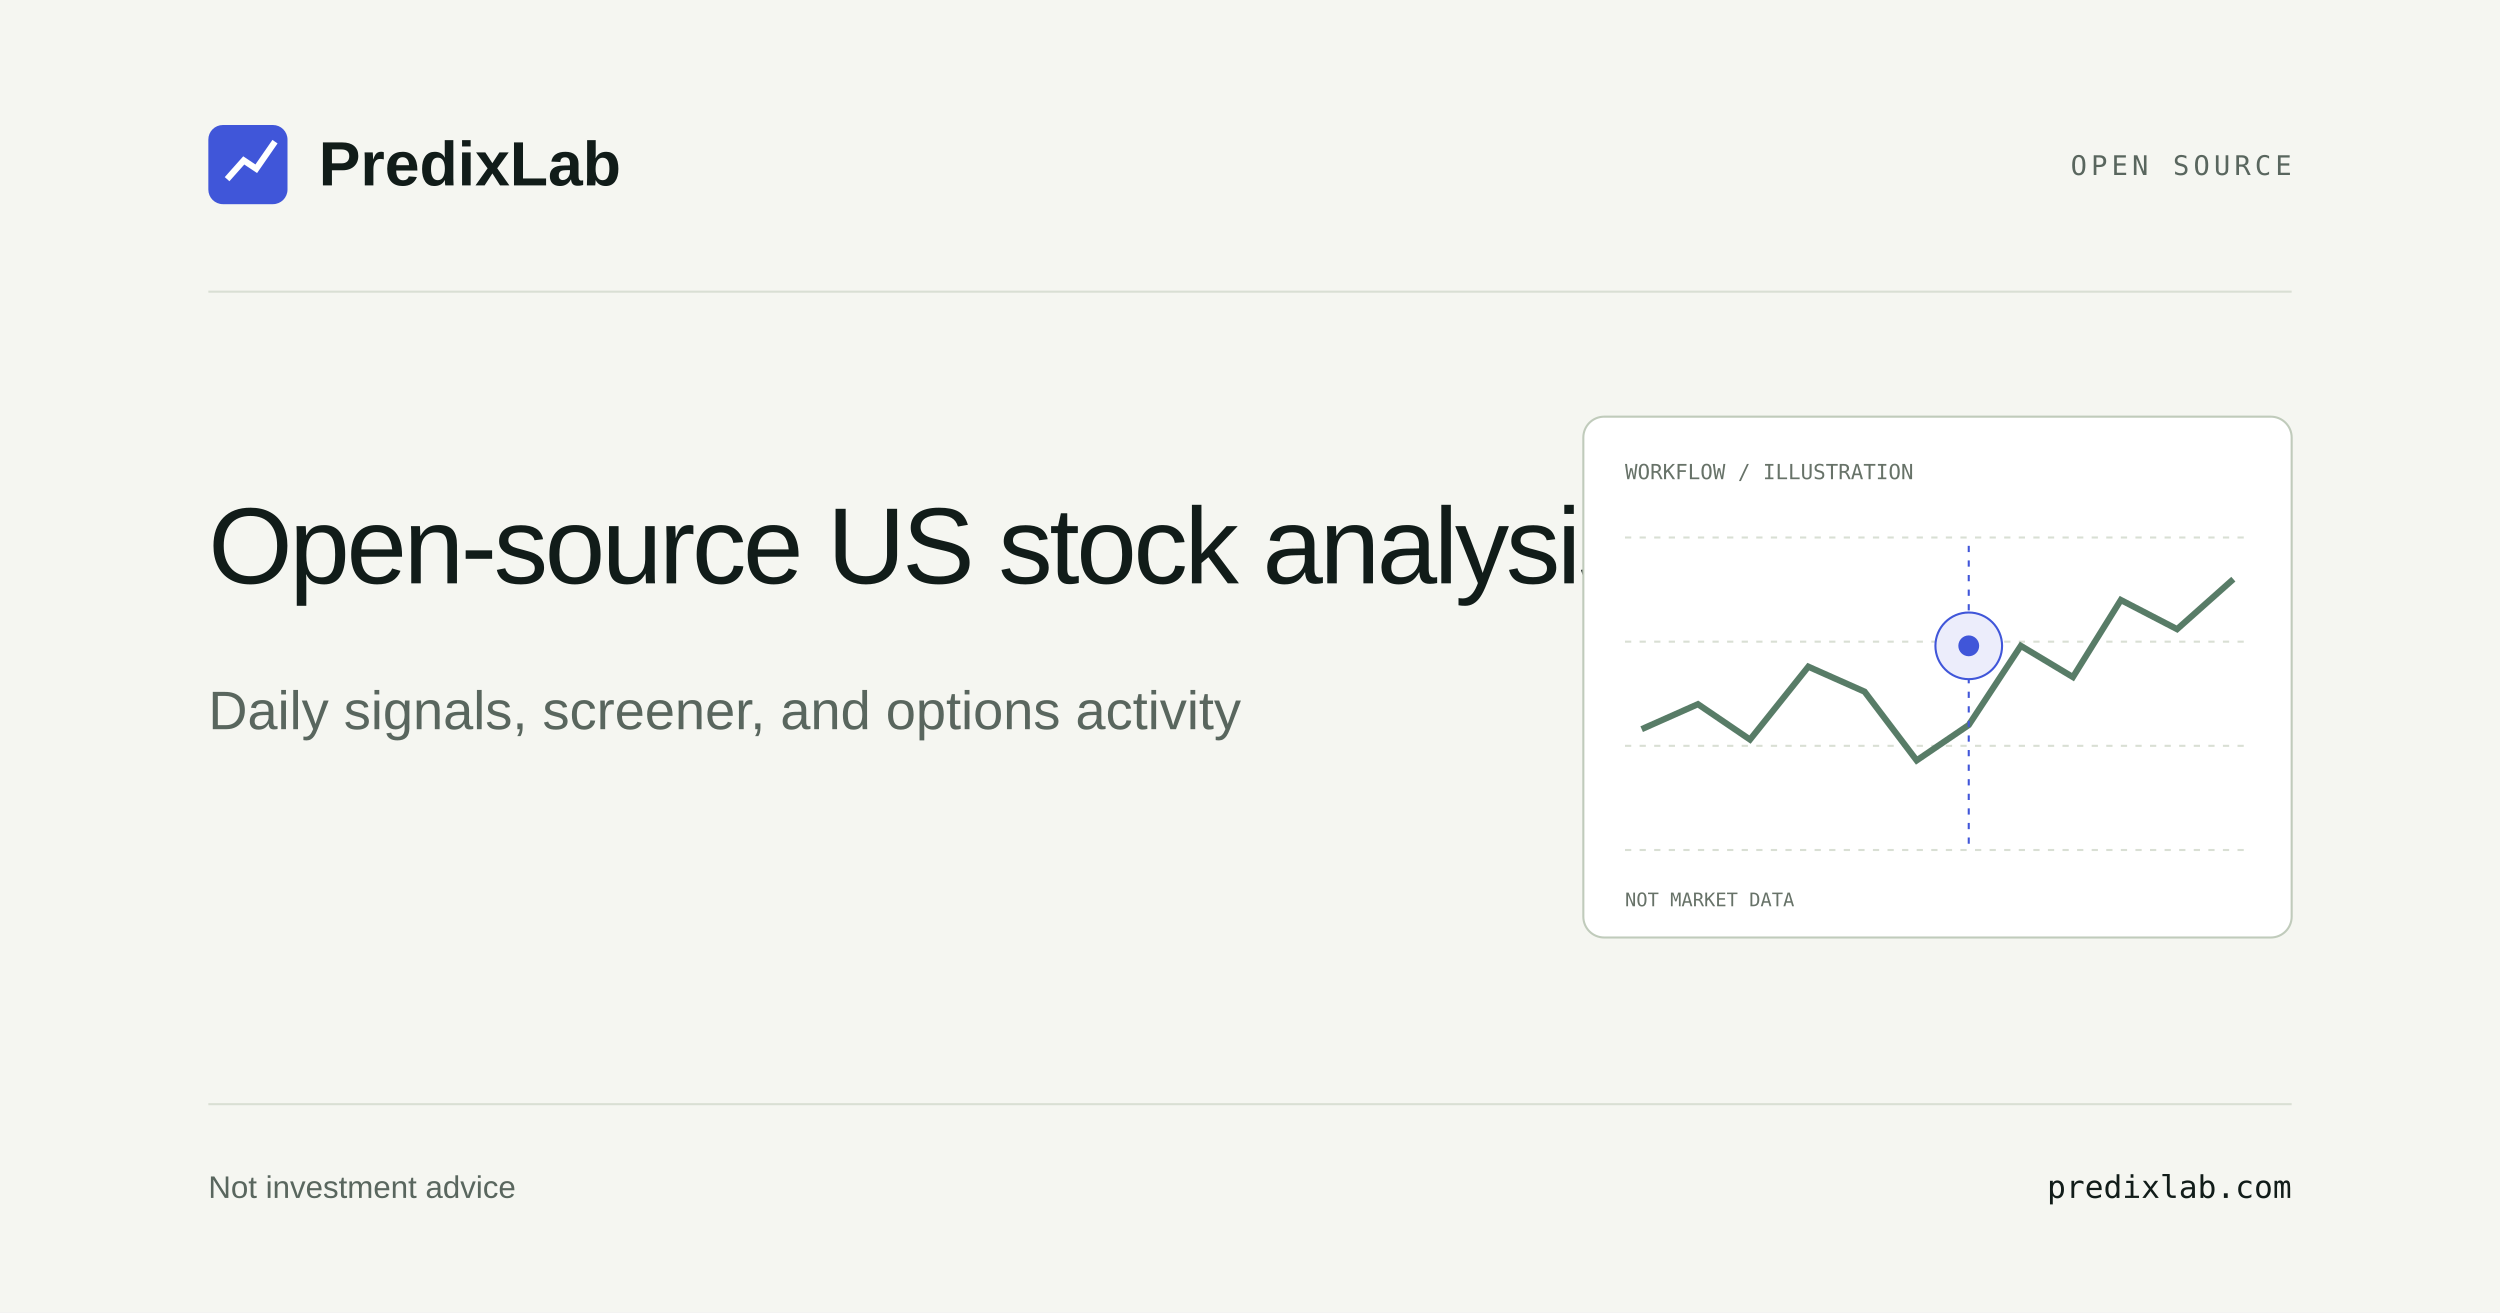
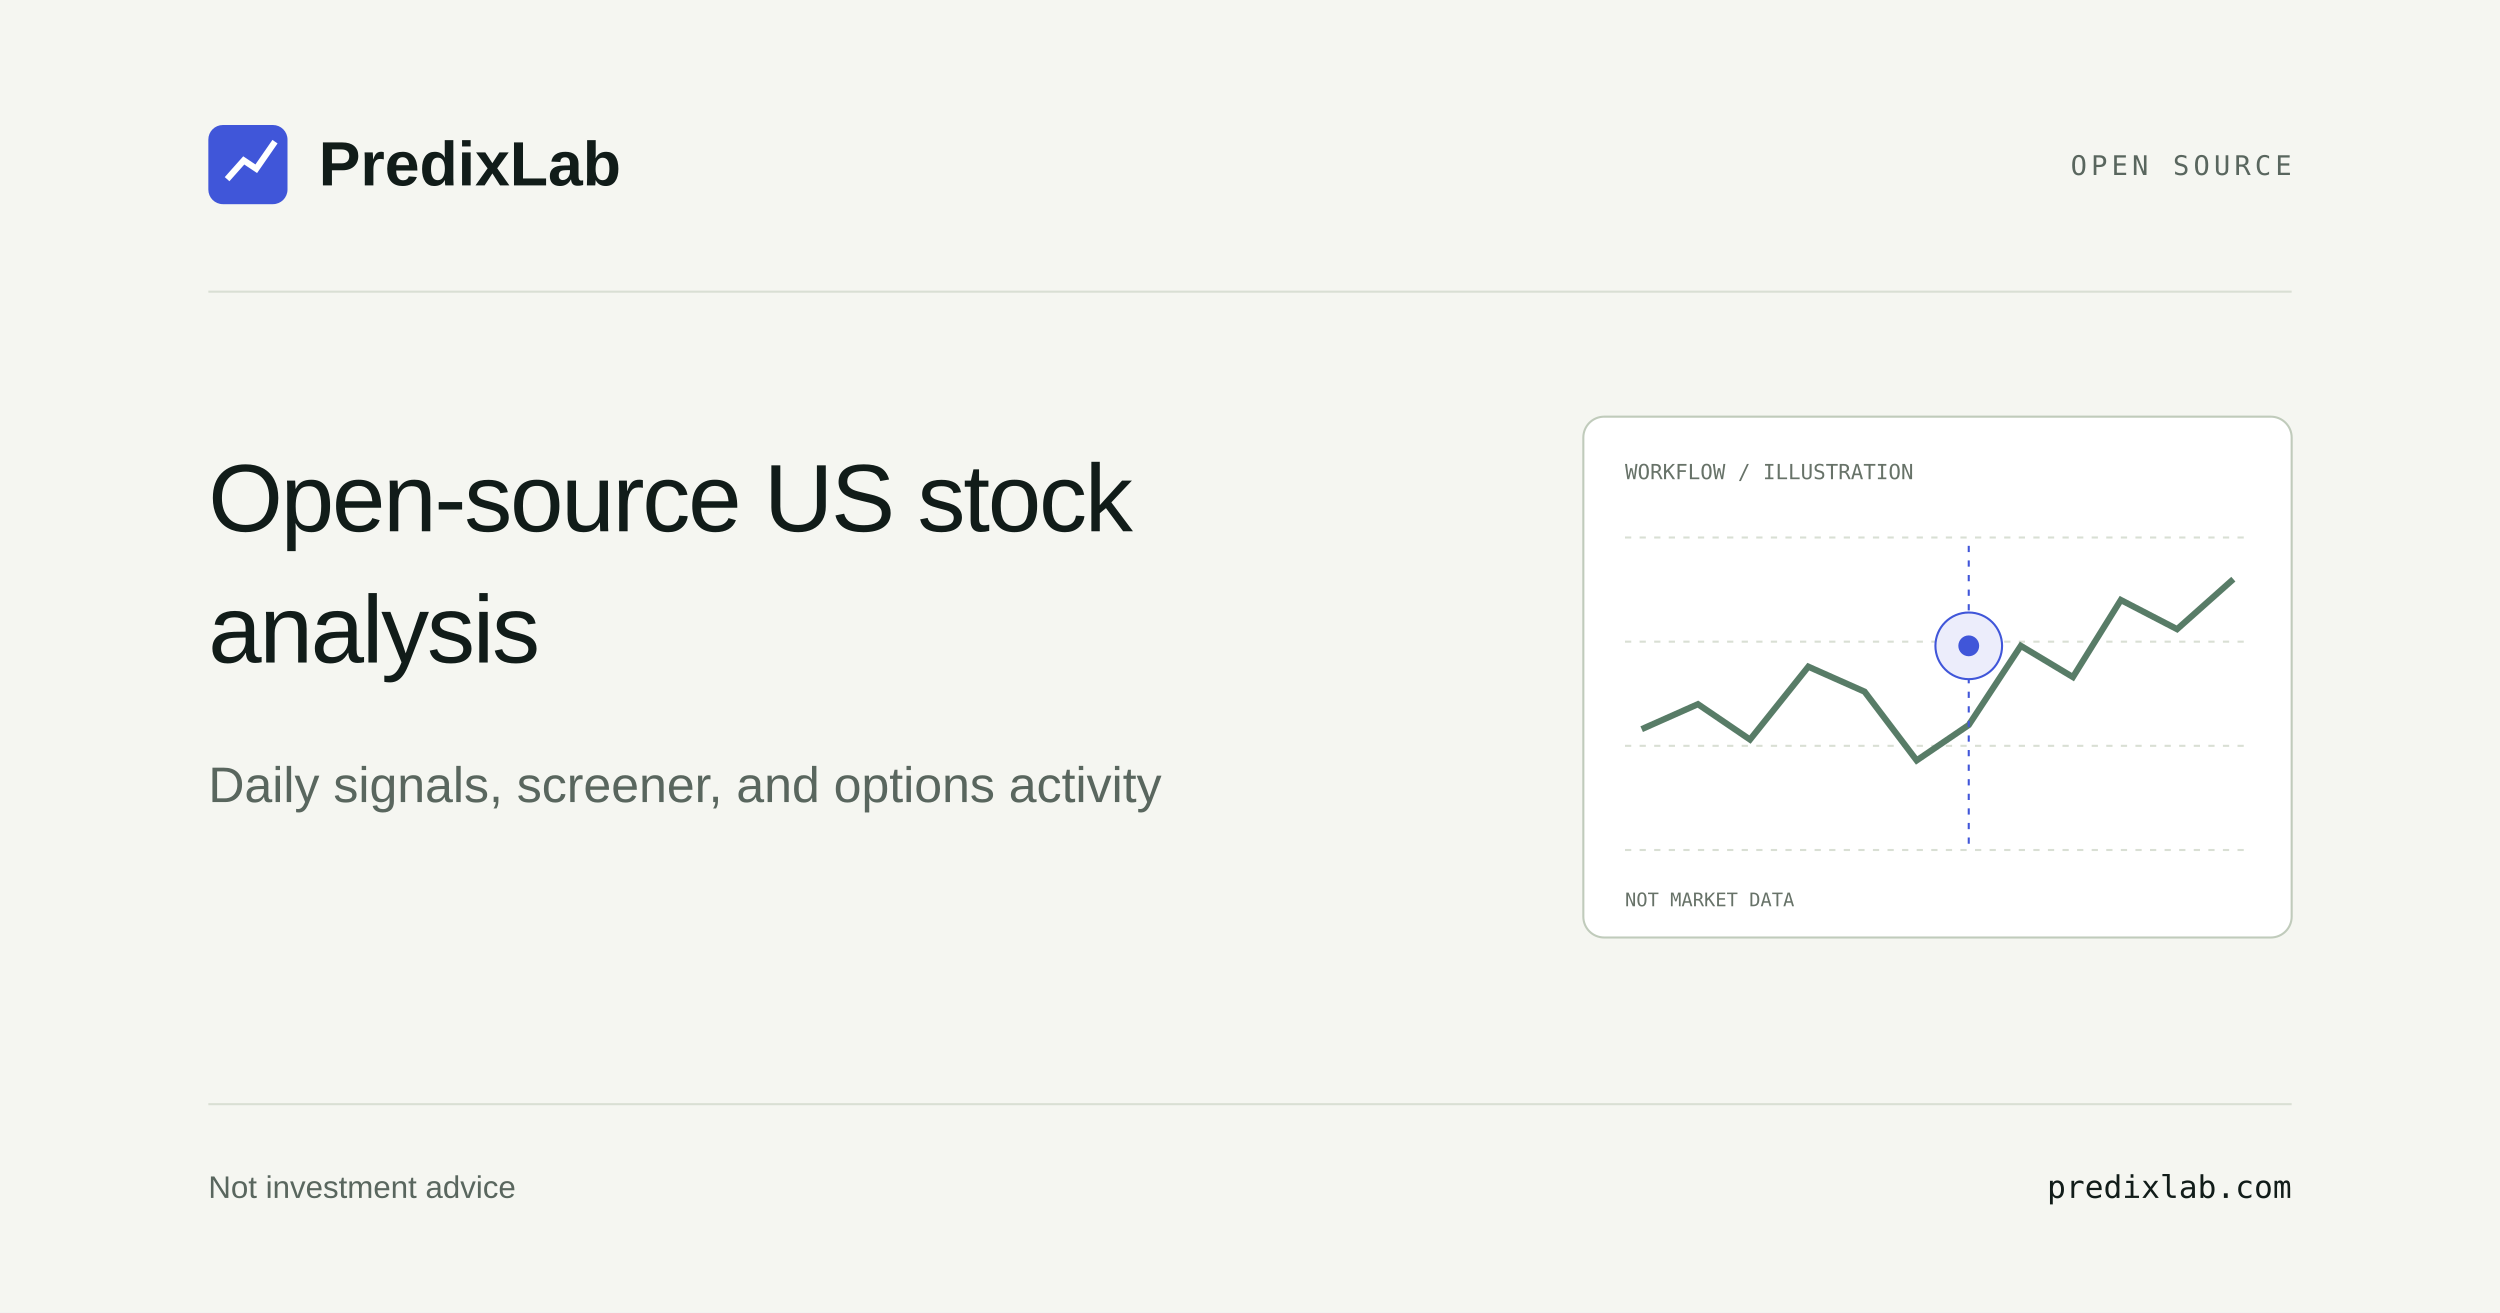
<svg xmlns="http://www.w3.org/2000/svg" width="1200" height="630" viewBox="0 0 1200 630">
  <rect width="1200" height="630" fill="#f5f6f1" />
  <path d="M100 140H1100M100 530H1100" stroke="#d9dfd4" />
  <rect x="100" y="60" width="38" height="38" rx="7" fill="#4056d9" />
  <path d="M109 86L117 77 123 81 132 68" fill="none" stroke="#fff" stroke-width="3" />
  <text x="153" y="89" font-family="Arial,sans-serif" font-size="30" font-weight="700" fill="#111c19">PredixLab</text>
  <text x="1100" y="84" text-anchor="end" font-family="monospace" font-size="13" letter-spacing="2" fill="#59665e">OPEN SOURCE</text>
-   <text x="100" y="280" font-family="Arial,sans-serif" font-size="52" letter-spacing="-1.5" fill="#111c19">Open-source US stock analysis</text>
-   <text x="100" y="350" font-family="Arial,sans-serif" font-size="26" fill="#59665e">Daily signals, screener, and options activity</text>
+   <text x="100" y="255" font-family="Arial,sans-serif" font-size="46" letter-spacing="-1" fill="#111c19">Open-source US stock</text>
+   <text x="100" y="318" font-family="Arial,sans-serif" font-size="46" letter-spacing="-1" fill="#111c19">analysis</text>
+   <text x="100" y="385" font-family="Arial,sans-serif" font-size="24" fill="#59665e">Daily signals, screener, and options activity</text>
  <g transform="translate(760 200)">
    <rect width="340" height="250" rx="10" fill="#fff" stroke="#c0cbbb" />
    <path d="M20 58H320M20 108H320M20 158H320M20 208H320" stroke="#d9dfd4" stroke-dasharray="3 4" />
    <text x="20" y="30" font-family="monospace" font-size="10" fill="#677268">WORKFLOW / ILLUSTRATION</text>
    <path d="M28 150L55 138 80 155 108 120 135 132 160 165 185 148 210 110 235 125 258 88 285 102 312 78" fill="none" stroke="#587c67" stroke-width="3" />
    <path d="M185 62V208" stroke="#4056d9" stroke-dasharray="3 4" />
    <circle cx="185" cy="110" r="16" fill="#ecedfb" stroke="#4056d9" />
    <circle cx="185" cy="110" r="5" fill="#4056d9" />
    <text x="20" y="235" font-family="monospace" font-size="9" fill="#677268">NOT MARKET DATA</text>
  </g>
  <text x="100" y="575" font-family="Arial,sans-serif" font-size="15" fill="#59665e">Not investment advice</text>
  <text x="1100" y="575" text-anchor="end" font-family="monospace" font-size="15" fill="#111c19">predixlab.com</text>
</svg>
